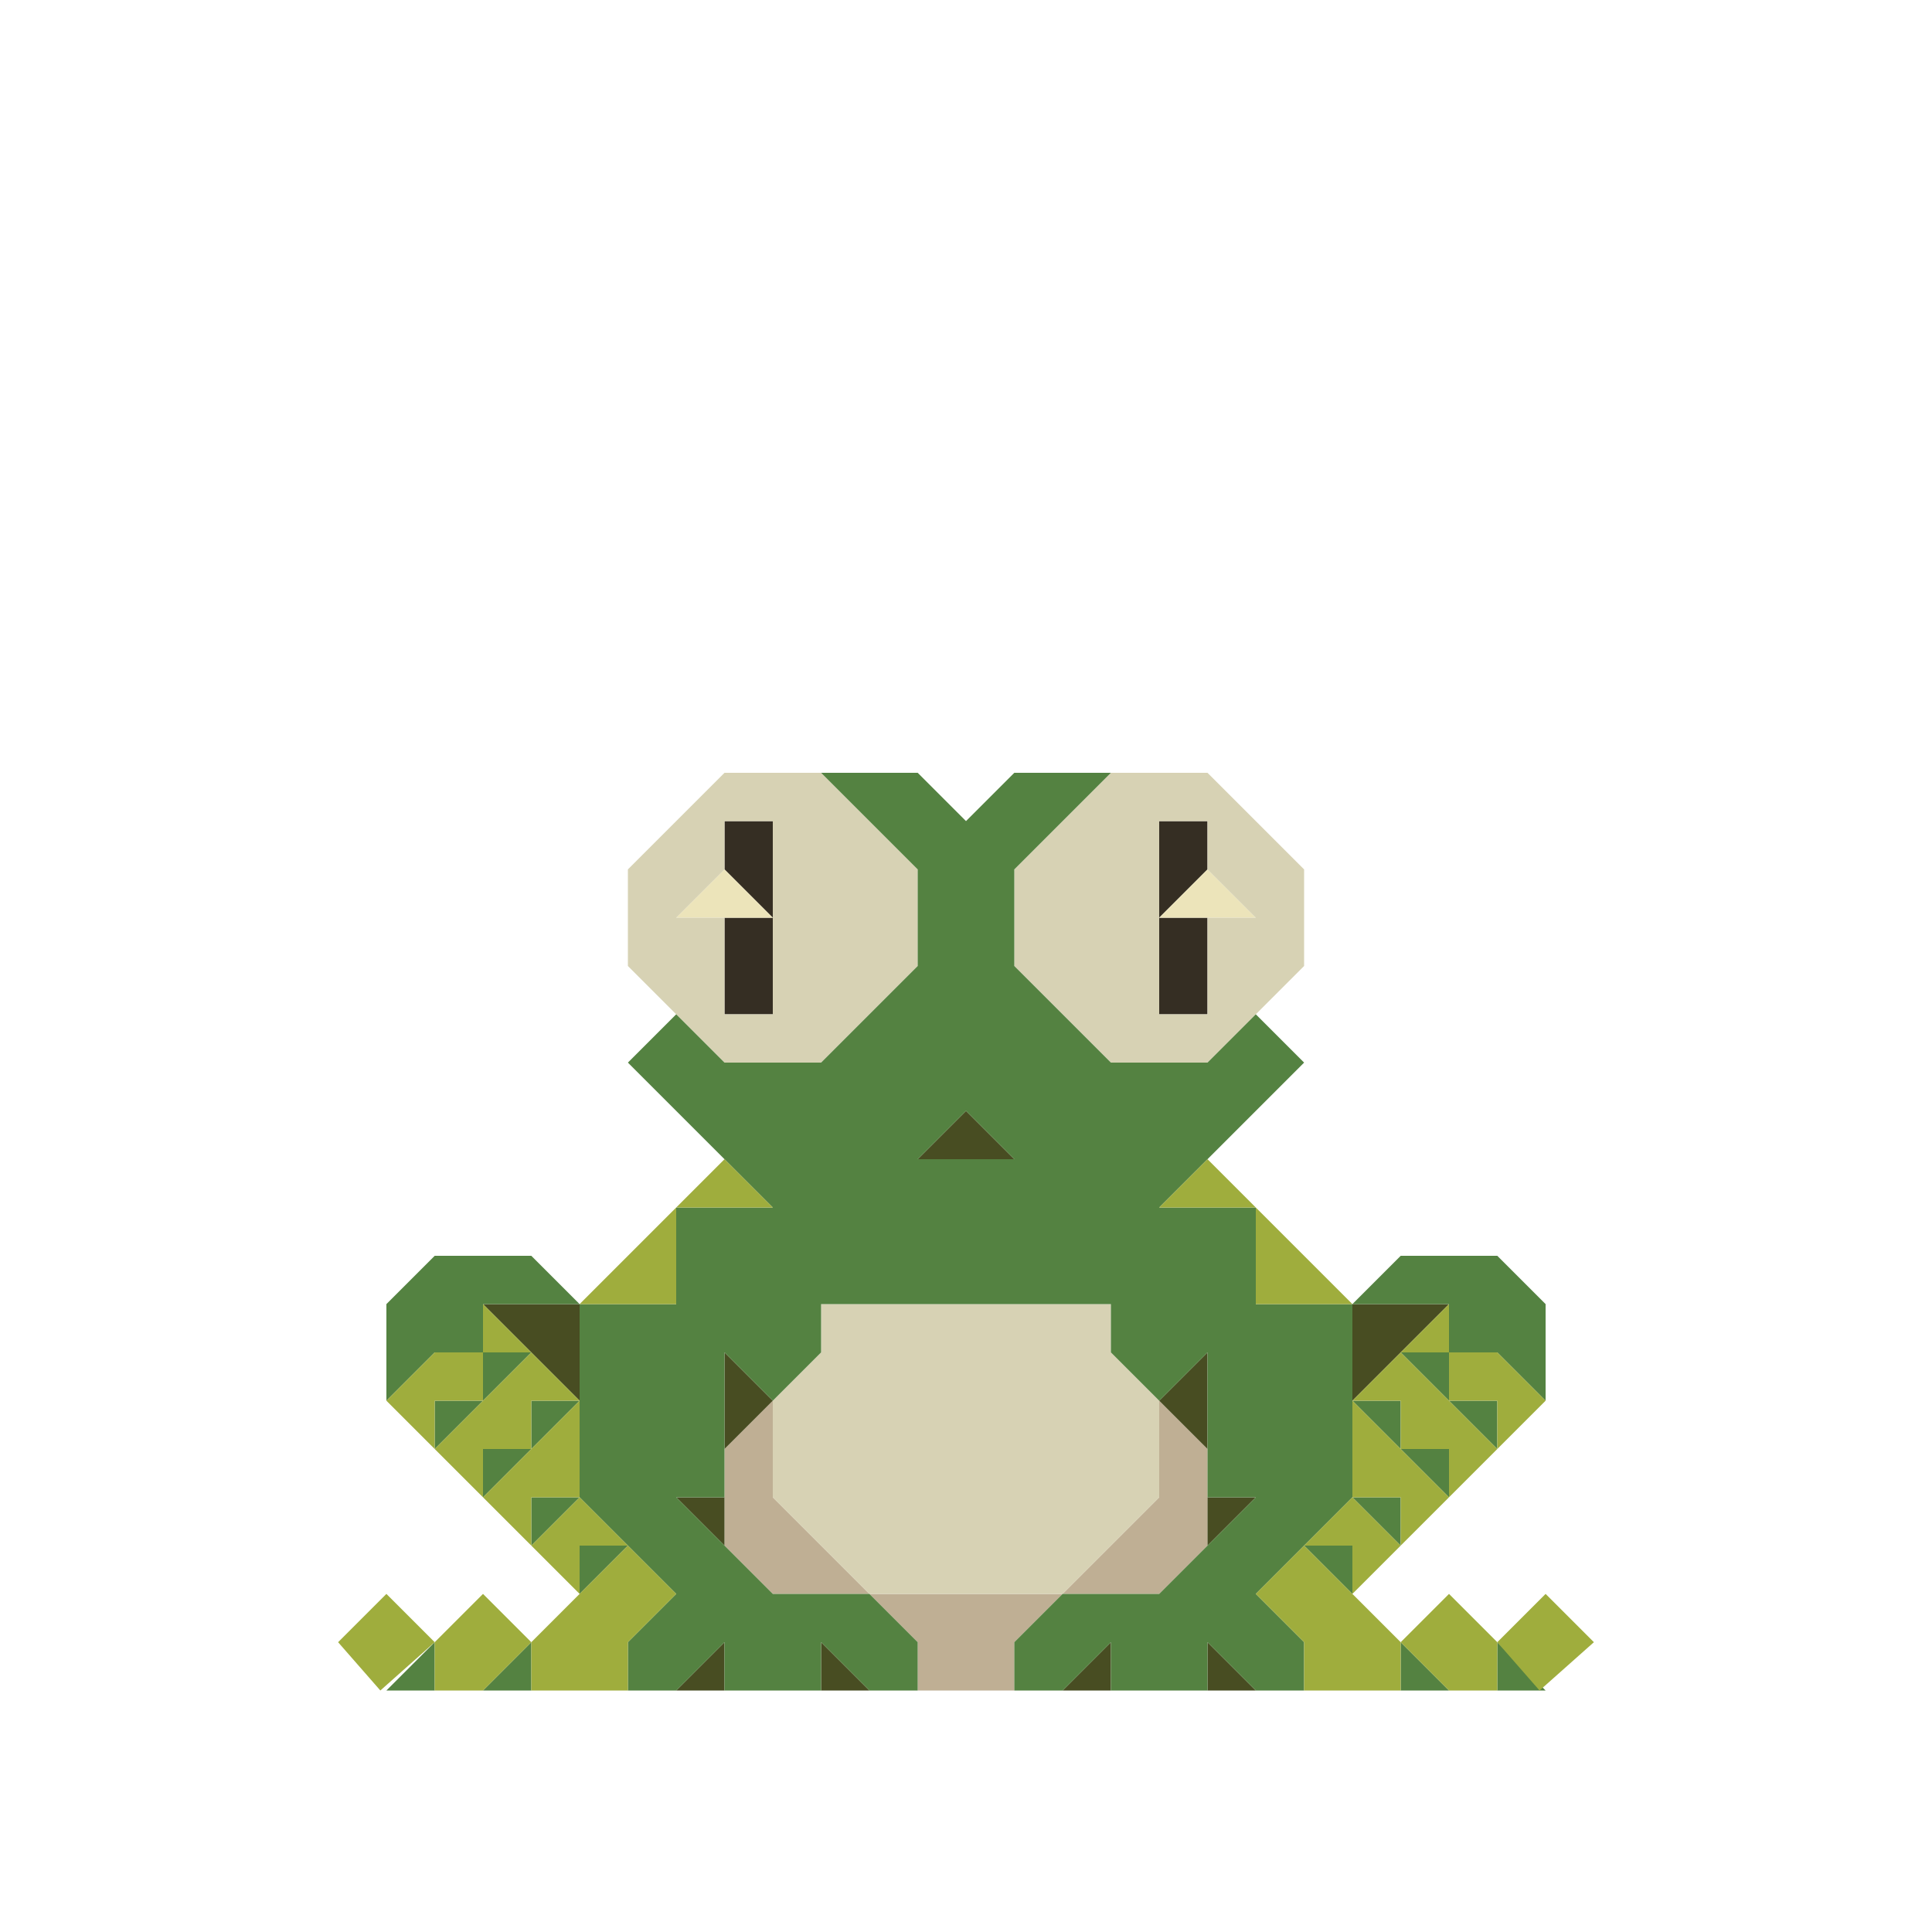
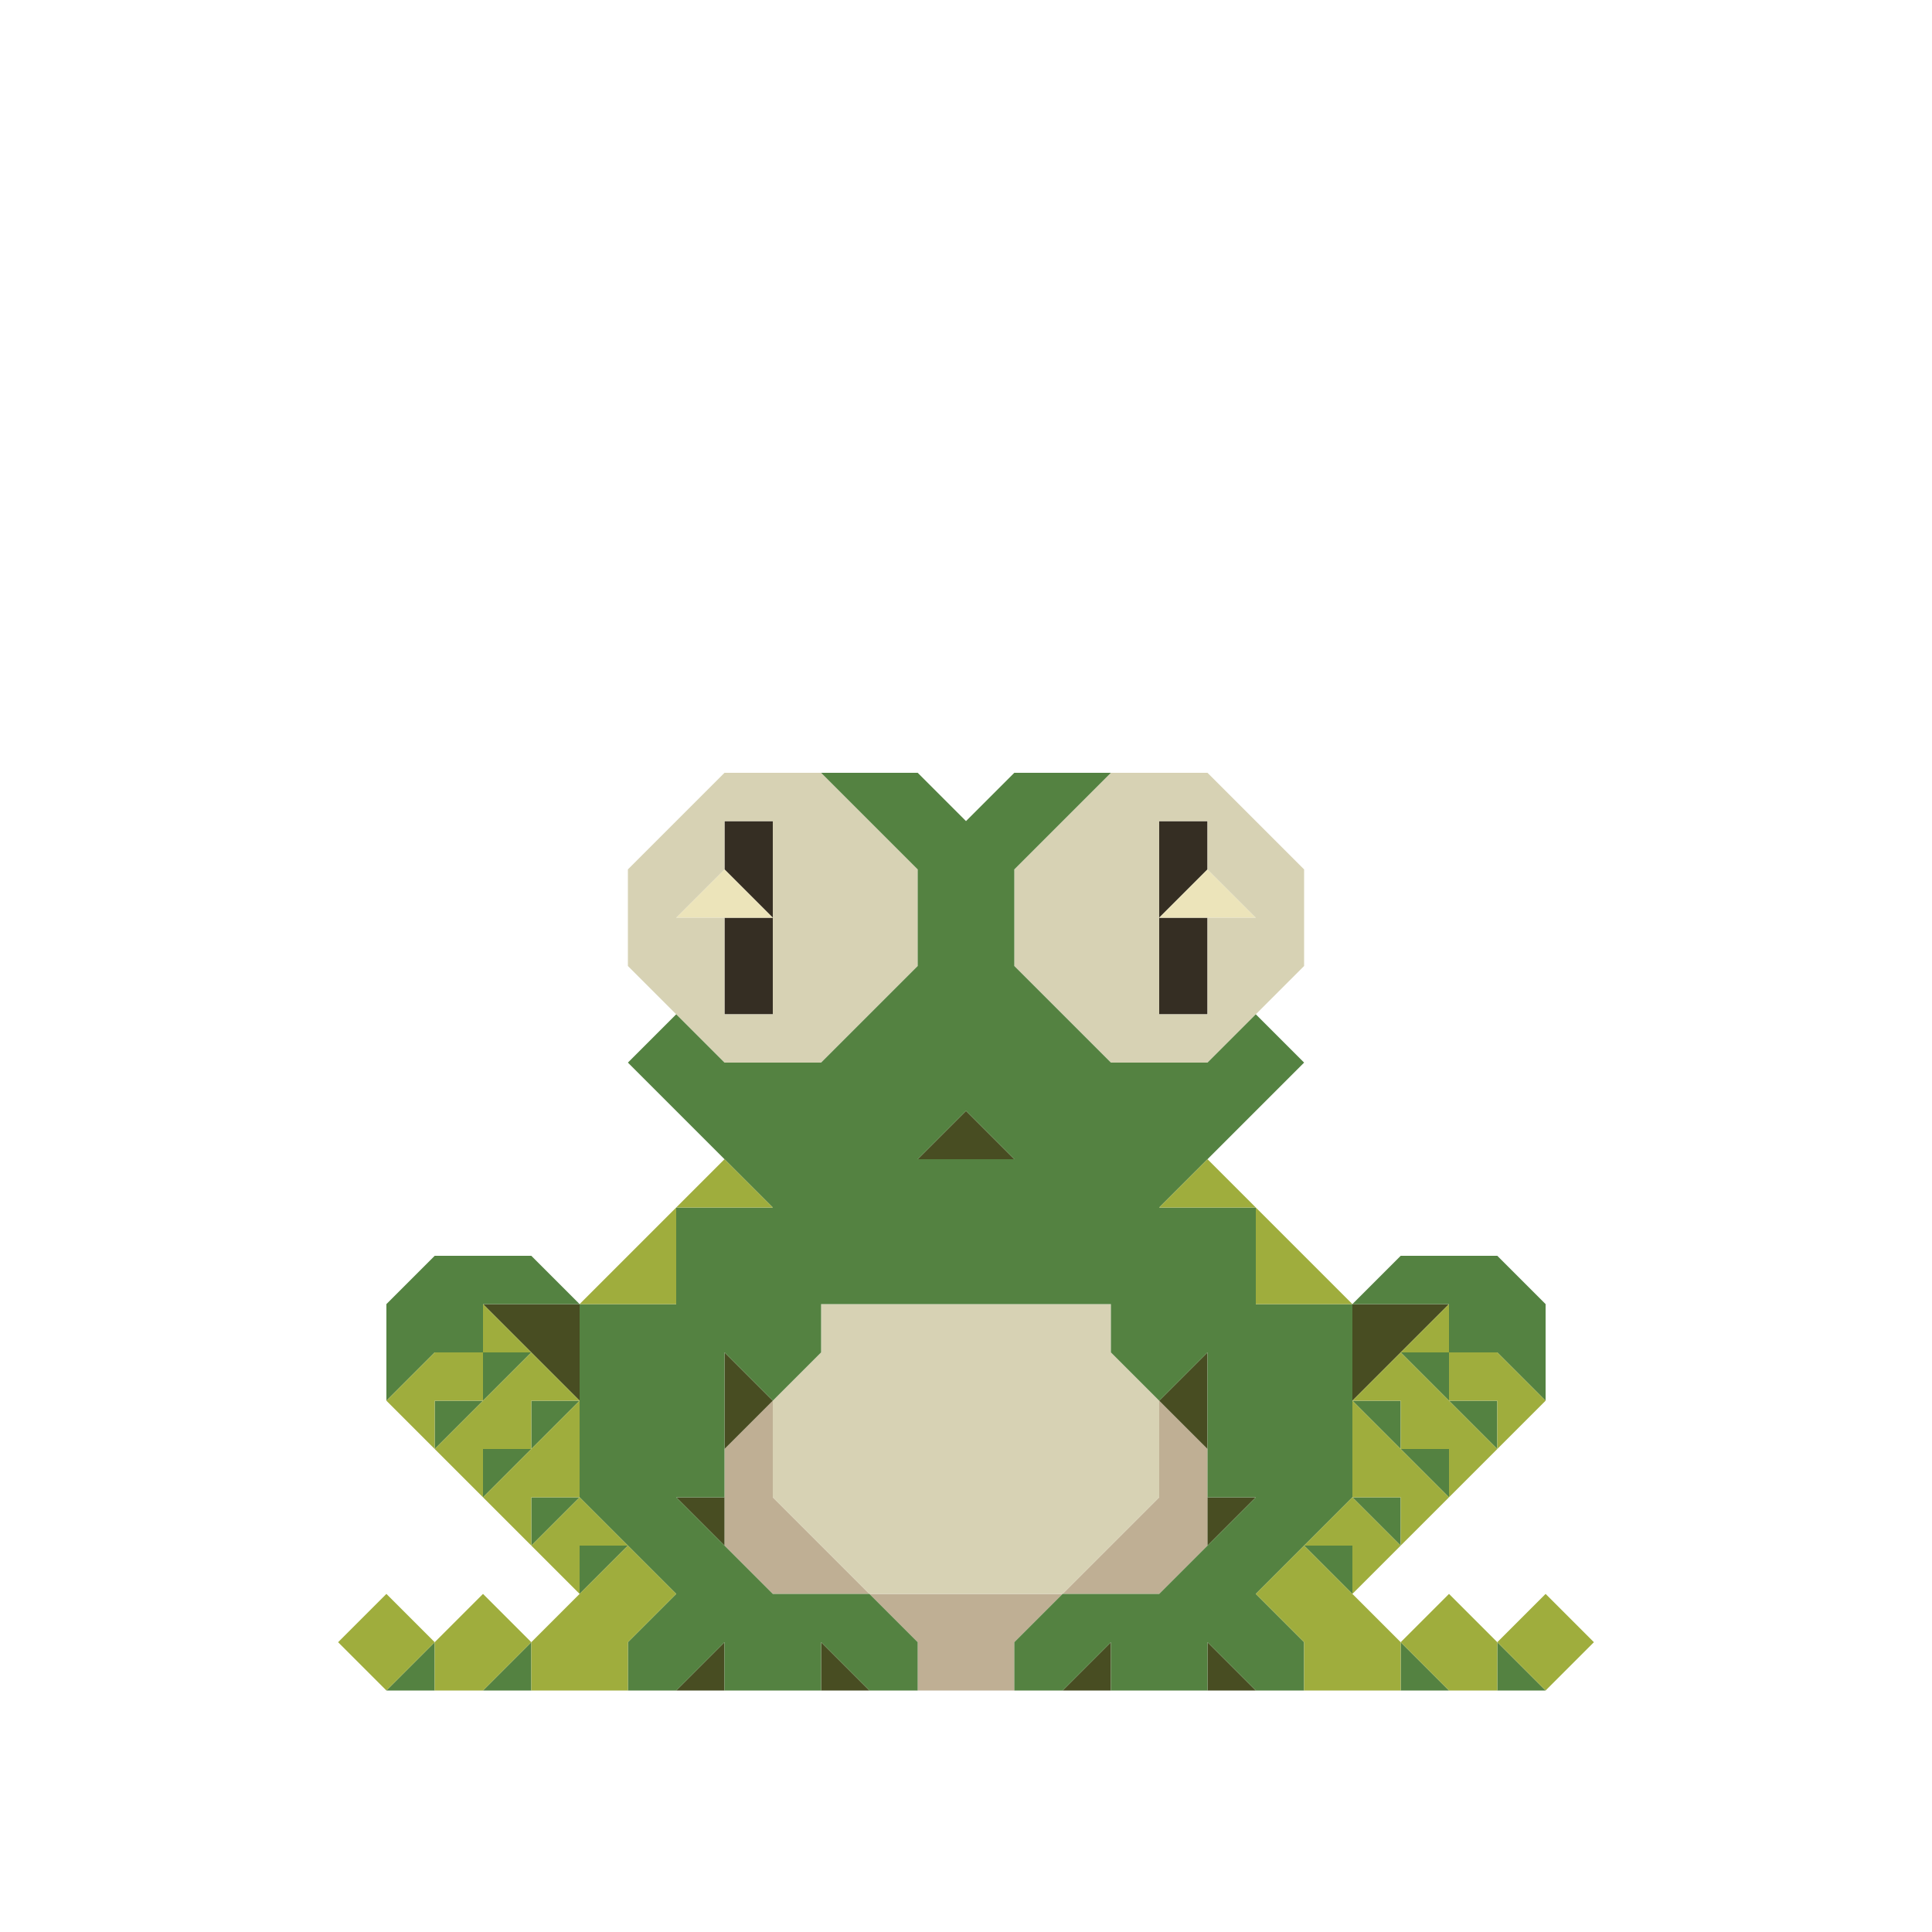
- <svg xmlns="http://www.w3.org/2000/svg" enable-background="new 0 0 32 32" viewBox="0 0 32 32">
-   <g fill="#352e23">
-     <path d="m20 13.6h-.8v1.6l.8-.8z" />
-     <path d="m19.2 16.8h.8c0-.4 0-1.2 0-1.6h-.8z" />
-     <path d="m12 14.4.8.8c0-.4 0-1.2 0-1.6h-.8z" />
-     <path d="m12 16v.8h.8c0-.4 0-1.2 0-1.6h-.8z" />
-   </g>
-   <g fill="#bfaf94">
-     <path d="m19.2 23.2v1.6c-.4.4-1.2 1.2-1.6 1.6h1.6l.8-.8c0-.4 0-1.2 0-1.6z" />
-     <path d="m16 26.4c-.4 0-1.2 0-1.6 0l.8.8v.8h1.6v-.8l.8-.8c-.4 0-1.2 0-1.6 0z" />
-     <path d="m12.8 24.8c0-.4 0-1.2 0-1.6l-.8.8v1.6l.8.8h1.6c-.4-.4-1.2-1.2-1.6-1.6z" />
-   </g>
+ <svg xmlns="http://www.w3.org/2000/svg" enable-background="new 0 0 32 32" height="32" viewBox="0 0 32 32" width="32">
+   <path d="m20 13.6h-.8v1.6l.8-.8z" fill="#352e23" />
+   <path d="m19.2 16.8h.8c0-.4 0-1.2 0-1.6h-.8z" fill="#352e23" />
+   <path d="m12 14.4.8.8c0-.4 0-1.2 0-1.6h-.8z" fill="#352e23" />
+   <path d="m12 16v.8h.8c0-.4 0-1.2 0-1.6h-.8z" fill="#352e23" />
+   <path d="m19.2 23.2v1.6c-.4.4-1.2 1.2-1.6 1.6h1.6l.8-.8c0-.4 0-1.2 0-1.6z" fill="#bfaf94" />
+   <path d="m16 26.4c-.4 0-1.2 0-1.6 0l.8.8v.8h1.6v-.8l.8-.8c-.4 0-1.2 0-1.6 0z" fill="#bfaf94" />
+   <path d="m12.8 24.8c0-.4 0-1.2 0-1.6l-.8.8v1.6l.8.8h1.6c-.4-.4-1.2-1.2-1.6-1.6z" fill="#bfaf94" />
  <path d="m20 14.4-.8.8h1.6z" fill="#ece4ba" />
  <path d="m11.2 15.2h1.6l-.8-.8z" fill="#ece4ba" />
-   <g fill="#d7d2b4">
-     <path d="m20.8 13.6-.8-.8c-.4 0-1.2 0-1.6 0-.4.4-1.2 1.2-1.6 1.6v1.6l1.6 1.6h1.6l1.6-1.6c0-.4 0-1.2 0-1.6zm-.8 1.6v1.6h-.8c0-1 0-2.2 0-3.2h.8v.8l.8.8z" />
-     <path d="m18.4 21.6c-1.6 0-3.2 0-4.8 0v.8l-.8.8v1.6c.4.4 1.2 1.2 1.6 1.6h3.2c.4-.4 1.2-1.2 1.6-1.6 0-.4 0-1.2 0-1.6l-.8-.8z" />
-     <path d="m13.6 17.6 1.6-1.6c0-.4 0-1.2 0-1.6-.4-.4-1.2-1.2-1.6-1.6-.4 0-1.2 0-1.6 0-.4.4-1.2 1.2-1.6 1.6v1.6l1.6 1.6zm-1.6-.8c0-.4 0-1.2 0-1.6h-.8l.8-.8v-.8h.8v3.2z" />
-   </g>
-   <g fill="#484d22">
-     <path d="m23.2 21.6h-.8v1.6l1.6-1.6z" />
-     <path d="m20 25.6.8-.8h-.8z" />
-     <path d="m20 28h.8l-.8-.8z" />
-     <path d="m20 23.2v-.8l-.8.8.8.8z" />
-     <path d="m18.4 28v-.8l-.8.8z" />
-     <path d="m15.2 19.2h1.6l-.8-.8z" />
-     <path d="m13.6 28h.8l-.8-.8z" />
-     <path d="m12 23.2v.8l.8-.8-.8-.8z" />
-     <path d="m12 28v-.8l-.8.8z" />
-     <path d="m12 25.6v-.8h-.8z" />
-     <path d="m8 21.6c.4.4 1.2 1.2 1.6 1.6 0-.4 0-1.2 0-1.6-.4 0-1.2 0-1.6 0z" />
-   </g>
+   <path d="m20.8 13.6-.8-.8c-.4 0-1.2 0-1.6 0-.4.4-1.2 1.2-1.6 1.6v1.6l1.6 1.6h1.6l1.6-1.6c0-.4 0-1.2 0-1.6zm-.8 1.6v1.6h-.8c0-1 0-2.2 0-3.2h.8v.8l.8.8z" fill="#d7d2b4" />
+   <path d="m18.4 21.6c-1.6 0-3.2 0-4.8 0v.8l-.8.8v1.6c.4.4 1.2 1.2 1.6 1.6h3.2l1.6-1.6c0-.4 0-1.2 0-1.6l-.8-.8z" fill="#d7d2b4" />
+   <path d="m13.6 17.6 1.6-1.6c0-.4 0-1.2 0-1.6-.4-.4-1.2-1.2-1.6-1.6-.4 0-1.2 0-1.6 0-.4.4-1.2 1.2-1.6 1.6v1.6l1.6 1.6zm-1.6-.8c0-.4 0-1.2 0-1.6h-.8l.8-.8v-.8h.8v3.2h-.8z" fill="#d7d2b4" />
+   <path d="m23.2 21.6h-.8v1.6l1.6-1.6z" fill="#484d22" />
+   <path d="m20 25.6.8-.8h-.8z" fill="#484d22" />
+   <path d="m20 28h.8l-.8-.8z" fill="#484d22" />
+   <path d="m20 23.2v-.8l-.8.8.8.8z" fill="#484d22" />
+   <path d="m18.4 28v-.8l-.8.8z" fill="#484d22" />
+   <path d="m15.2 19.2h1.6l-.8-.8z" fill="#484d22" />
+   <path d="m13.6 28h.8l-.8-.8z" fill="#484d22" />
+   <path d="m12 23.2v.8l.8-.8-.8-.8z" fill="#484d22" />
+   <path d="m12 28v-.8l-.8.8z" fill="#484d22" />
+   <path d="m12 25.6v-.8h-.8z" fill="#484d22" />
+   <path d="m8 21.6c.4.4 1.2 1.2 1.6 1.6 0-.4 0-1.2 0-1.6-.4 0-1.2 0-1.6 0z" fill="#484d22" />
  <g fill="#548241">
-     <path d="m24.8 20.8c-.4 0-1.2 0-1.6 0l-.8.8h1.6v.8h.8l.8.8c0-.4 0-1.2 0-1.6z" />
+     <path d="m24.8 20.8c-.4 0-1.2 0-1.6 0l-.8.8 1.6-0v.8h.8l.8.8c0-.4 0-1.2 0-1.6z" />
    <path d="m24.8 28h.8l-.8-.8z" />
    <path d="m24.8 23.2h-.8l.8.8z" />
    <path d="m24 24h-.8l.8.8z" />
    <path d="m24 23.2v-.8h-.8z" />
    <path d="m23.2 28h.8l-.8-.8z" />
    <path d="m23.2 24.8h-.8l.8.8z" />
    <path d="m23.2 23.2h-.8l.8.8z" />
    <path d="m22.4 25.6h-.8l.8.8z" />
    <path d="m20.8 21.6c0-.4 0-1.2 0-1.6-.4 0-1.2 0-1.6 0 .7-.7 1.7-1.7 2.4-2.4l-.8-.8-.8.8c-.4 0-1.2 0-1.6 0-.4-.4-1.2-1.2-1.6-1.6 0-.4 0-1.2 0-1.6l1.6-1.6c-.4 0-1.2 0-1.6 0l-.8.8-.8-.8c-.4 0-1.2 0-1.6 0l1.6 1.6v1.6c-.4.4-1.2 1.2-1.6 1.6-.4 0-1.2 0-1.6 0l-.8-.8-.8.8 2.4 2.4c-.4 0-1.2 0-1.6 0v1.6c-.4 0-1.2 0-1.6 0v3.2l1.6 1.6-.8.8v.8h.8l.8-.8v.8h1.6v-.8l.8.8h.8v-.8l-.8-.8c-.4 0-1.2 0-1.6 0-.4-.4-1.2-1.2-1.6-1.6h.8c0-.7 0-1.7 0-2.4l.8.8.8-.8v-.8h4.8v.8l.8.8.8-.8v2.4h.8c-.4.4-1.2 1.2-1.6 1.6-.4 0-1.2 0-1.6 0l-.8.8v.8h.8l.8-.8v.8h1.6v-.8l.8.8h.8v-.8l-.8-.8 1.6-1.6c0-1 0-2.2 0-3.2-.4 0-1.2 0-1.6 0zm-4.8-3.2.8.8c-.4 0-1.2 0-1.6 0z" />
    <path d="m9.6 26.4.8-.8h-.8z" />
    <path d="m8.8 24 .8-.8h-.8z" />
    <path d="m8.8 25.6.8-.8h-.8z" />
    <path d="m8.8 28v-.8l-.8.8z" />
    <path d="m8 20.8h-.8l-.8.8v1.6l.8-.8h.8v-.8h1.6l-.8-.8z" />
    <path d="m8.8 22.4h-.8v.8z" />
    <path d="m8 24.8.8-.8h-.8z" />
    <path d="m7.2 24 .8-.8h-.8z" />
    <path d="m7.2 28v-.8l-.8.8z" />
  </g>
  <g fill="#9fad3d">
-     <path d="m24.8 27.2.8-.8.8.8-.9.8z" />
+     <path d="m24.8 27.2.8-.8.8.8-.8.8z" />
    <path d="m24.8 23.2v.8l.8-.8-.8-.8h-.8v.8z" />
    <path d="m23.2 27.2.8.8h.8v-.8l-.8-.8z" />
    <path d="m24 21.6-.8.8h.8z" />
    <path d="m23.2 24h.8v.8l.8-.8c-.4-.4-1.2-1.2-1.6-1.6l-.8.8h.8z" />
    <path d="m23.2 25.6.8-.8c-.4-.4-1.2-1.2-1.6-1.6v1.6h.8z" />
    <path d="m22.4 26.4.8-.8-.8-.8-.8.8h.8z" />
    <path d="m21.6 25.6-.8.8.8.8v.8h1.6v-.8c-.4-.4-1.2-1.2-1.6-1.6z" />
    <path d="m20.8 21.6h1.6c-.4-.4-1.2-1.2-1.6-1.6z" />
    <path d="m20 19.2-.8.8h1.6z" />
    <path d="m11.2 20h1.6l-.8-.8z" />
    <path d="m9.6 26.4-.8.8v.8h1.6v-.8l.8-.8-.8-.8z" />
    <path d="m9.6 21.6h1.6c0-.4 0-1.2 0-1.6-.4.4-1.2 1.2-1.6 1.6z" />
    <path d="m10.4 25.6-.8-.8-.8.8.8.8v-.8z" />
    <path d="m9.6 24.8c0-.4 0-1.2 0-1.6-.4.4-1.2 1.2-1.6 1.6l.8.8v-.8z" />
    <path d="m8 21.6v.8h.8z" />
    <path d="m8.8 24v-.8h.8l-.8-.8c-.4.4-1.2 1.2-1.6 1.6l.8.8v-.8z" />
    <path d="m7.2 27.2v.8h.8l.8-.8-.8-.8z" />
    <path d="m8 23.2v-.8h-.8l-.8.8.8.8v-.8z" />
-     <path d="m5.6 27.2.8-.8.8.8-.9.8z" />
+     <path d="m5.6 27.2.8-.8.8.8-.8.8z" />
  </g>
</svg>
